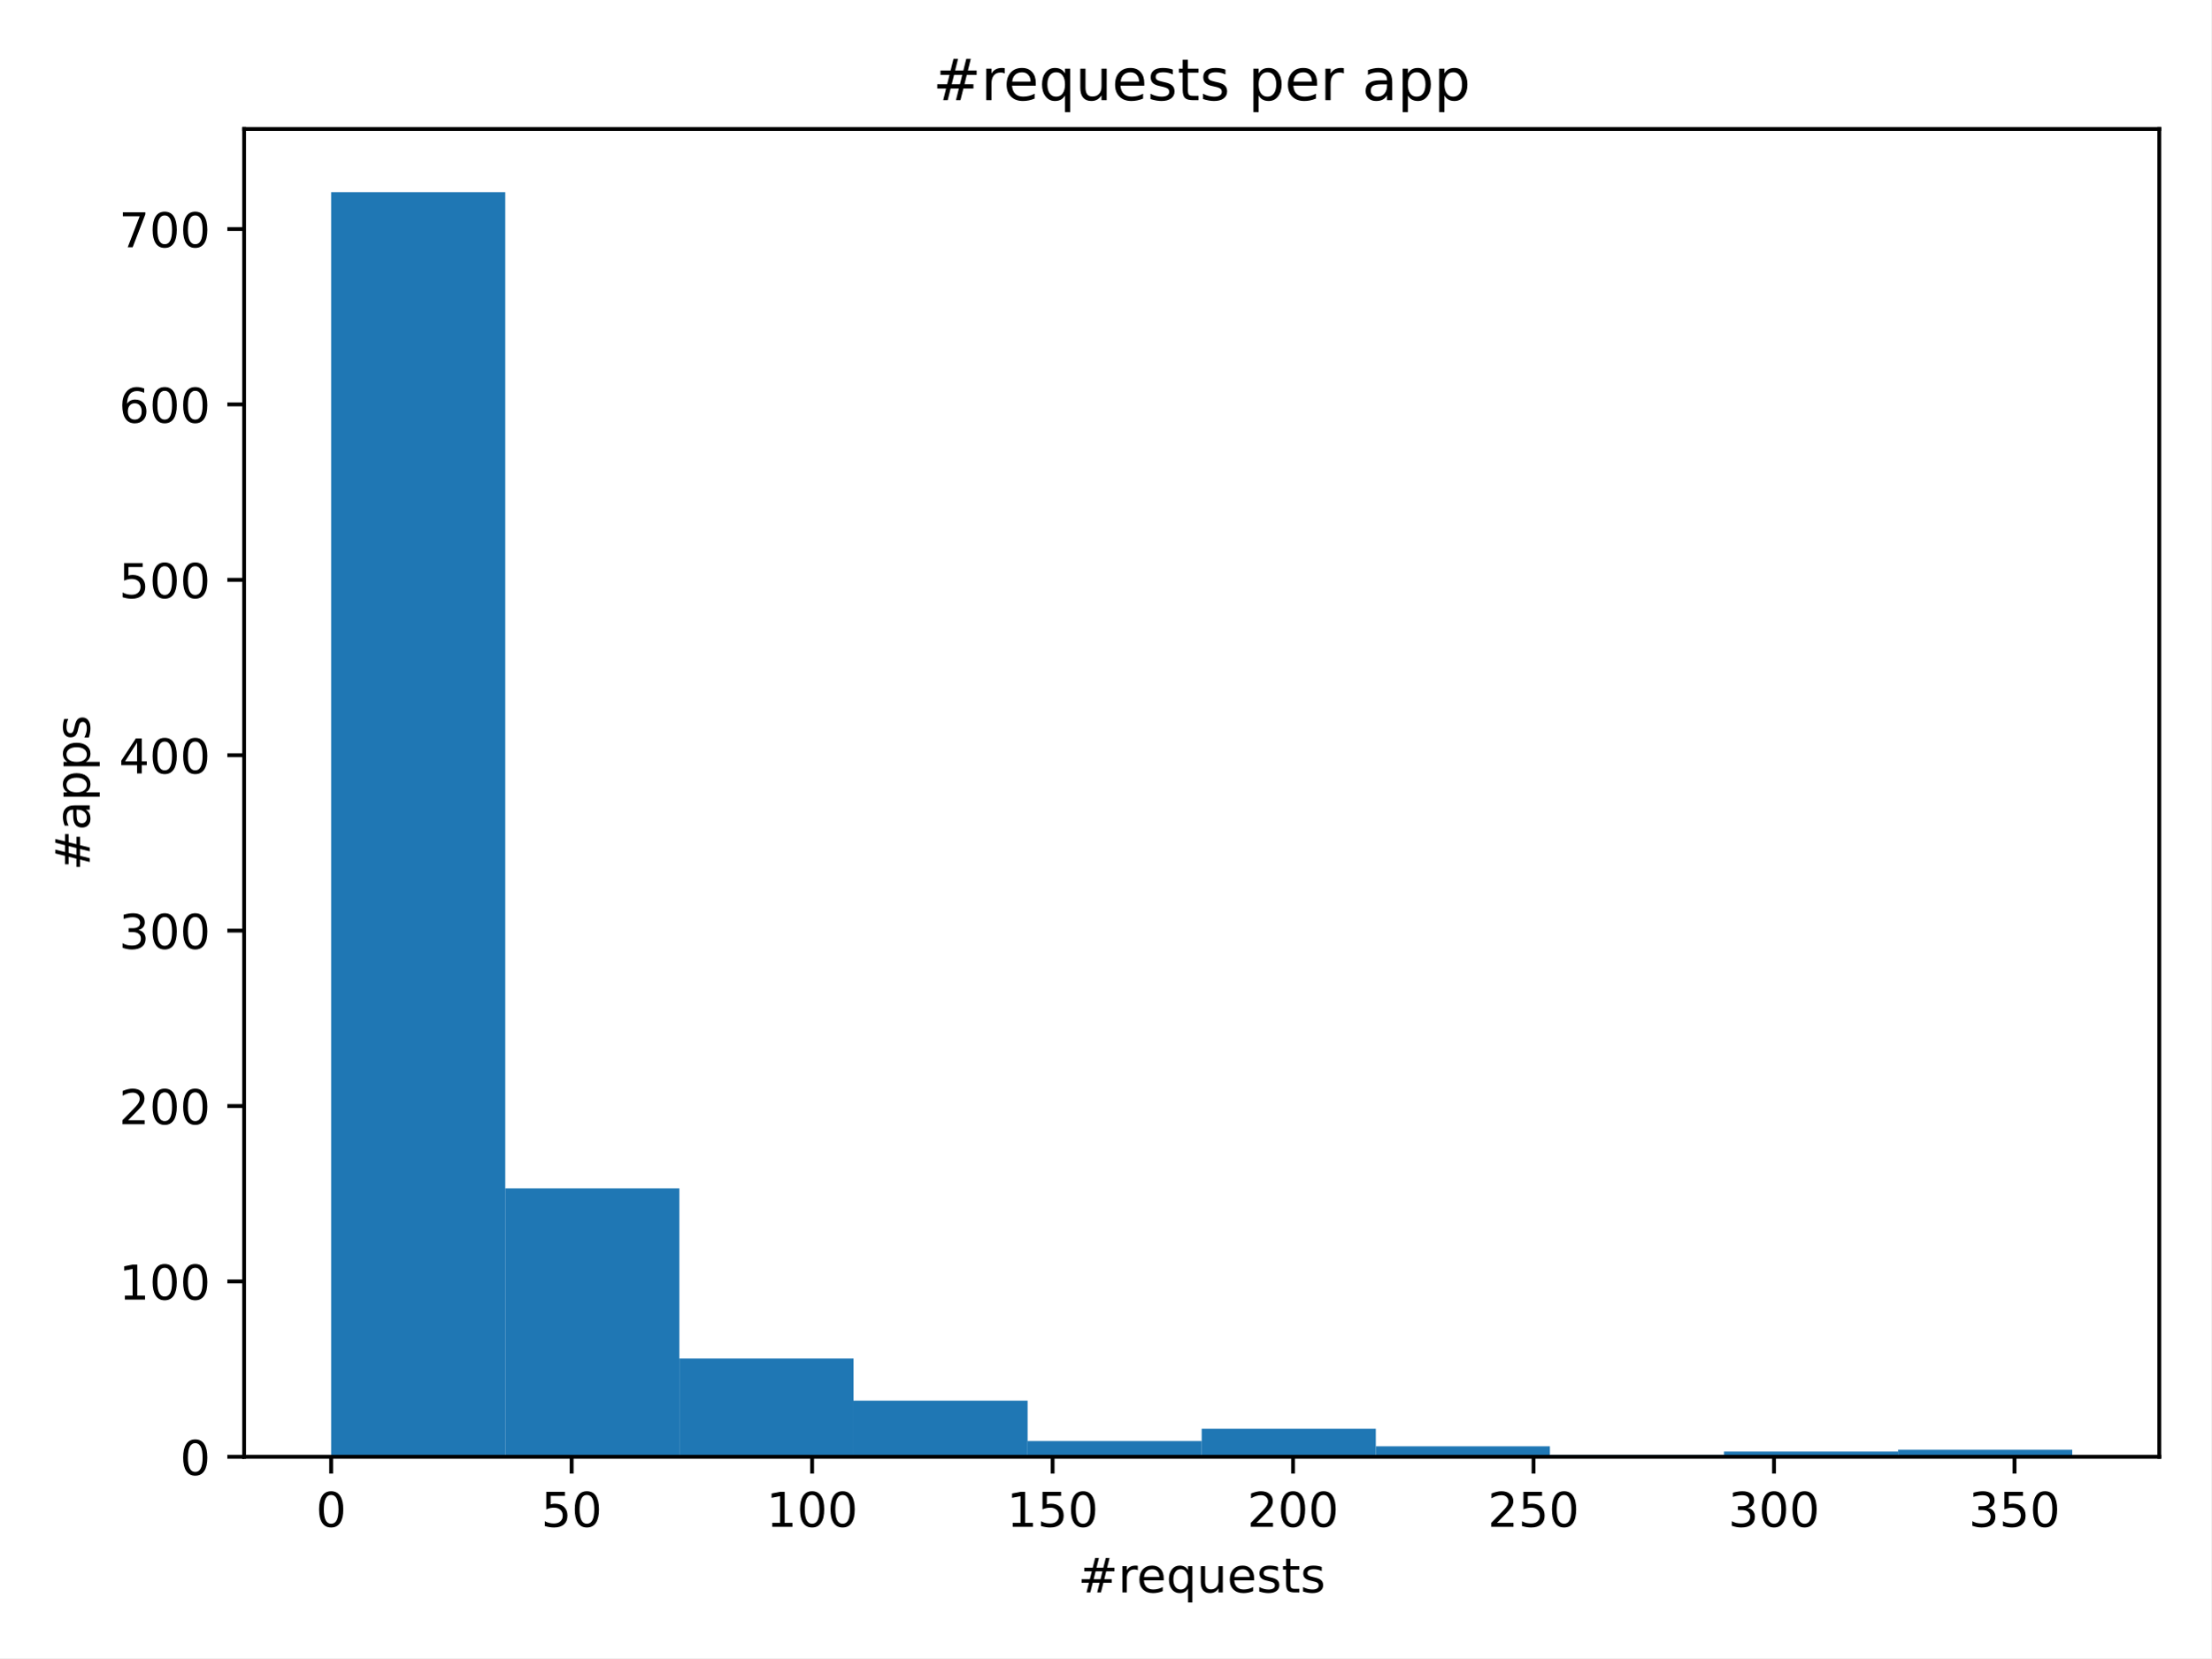
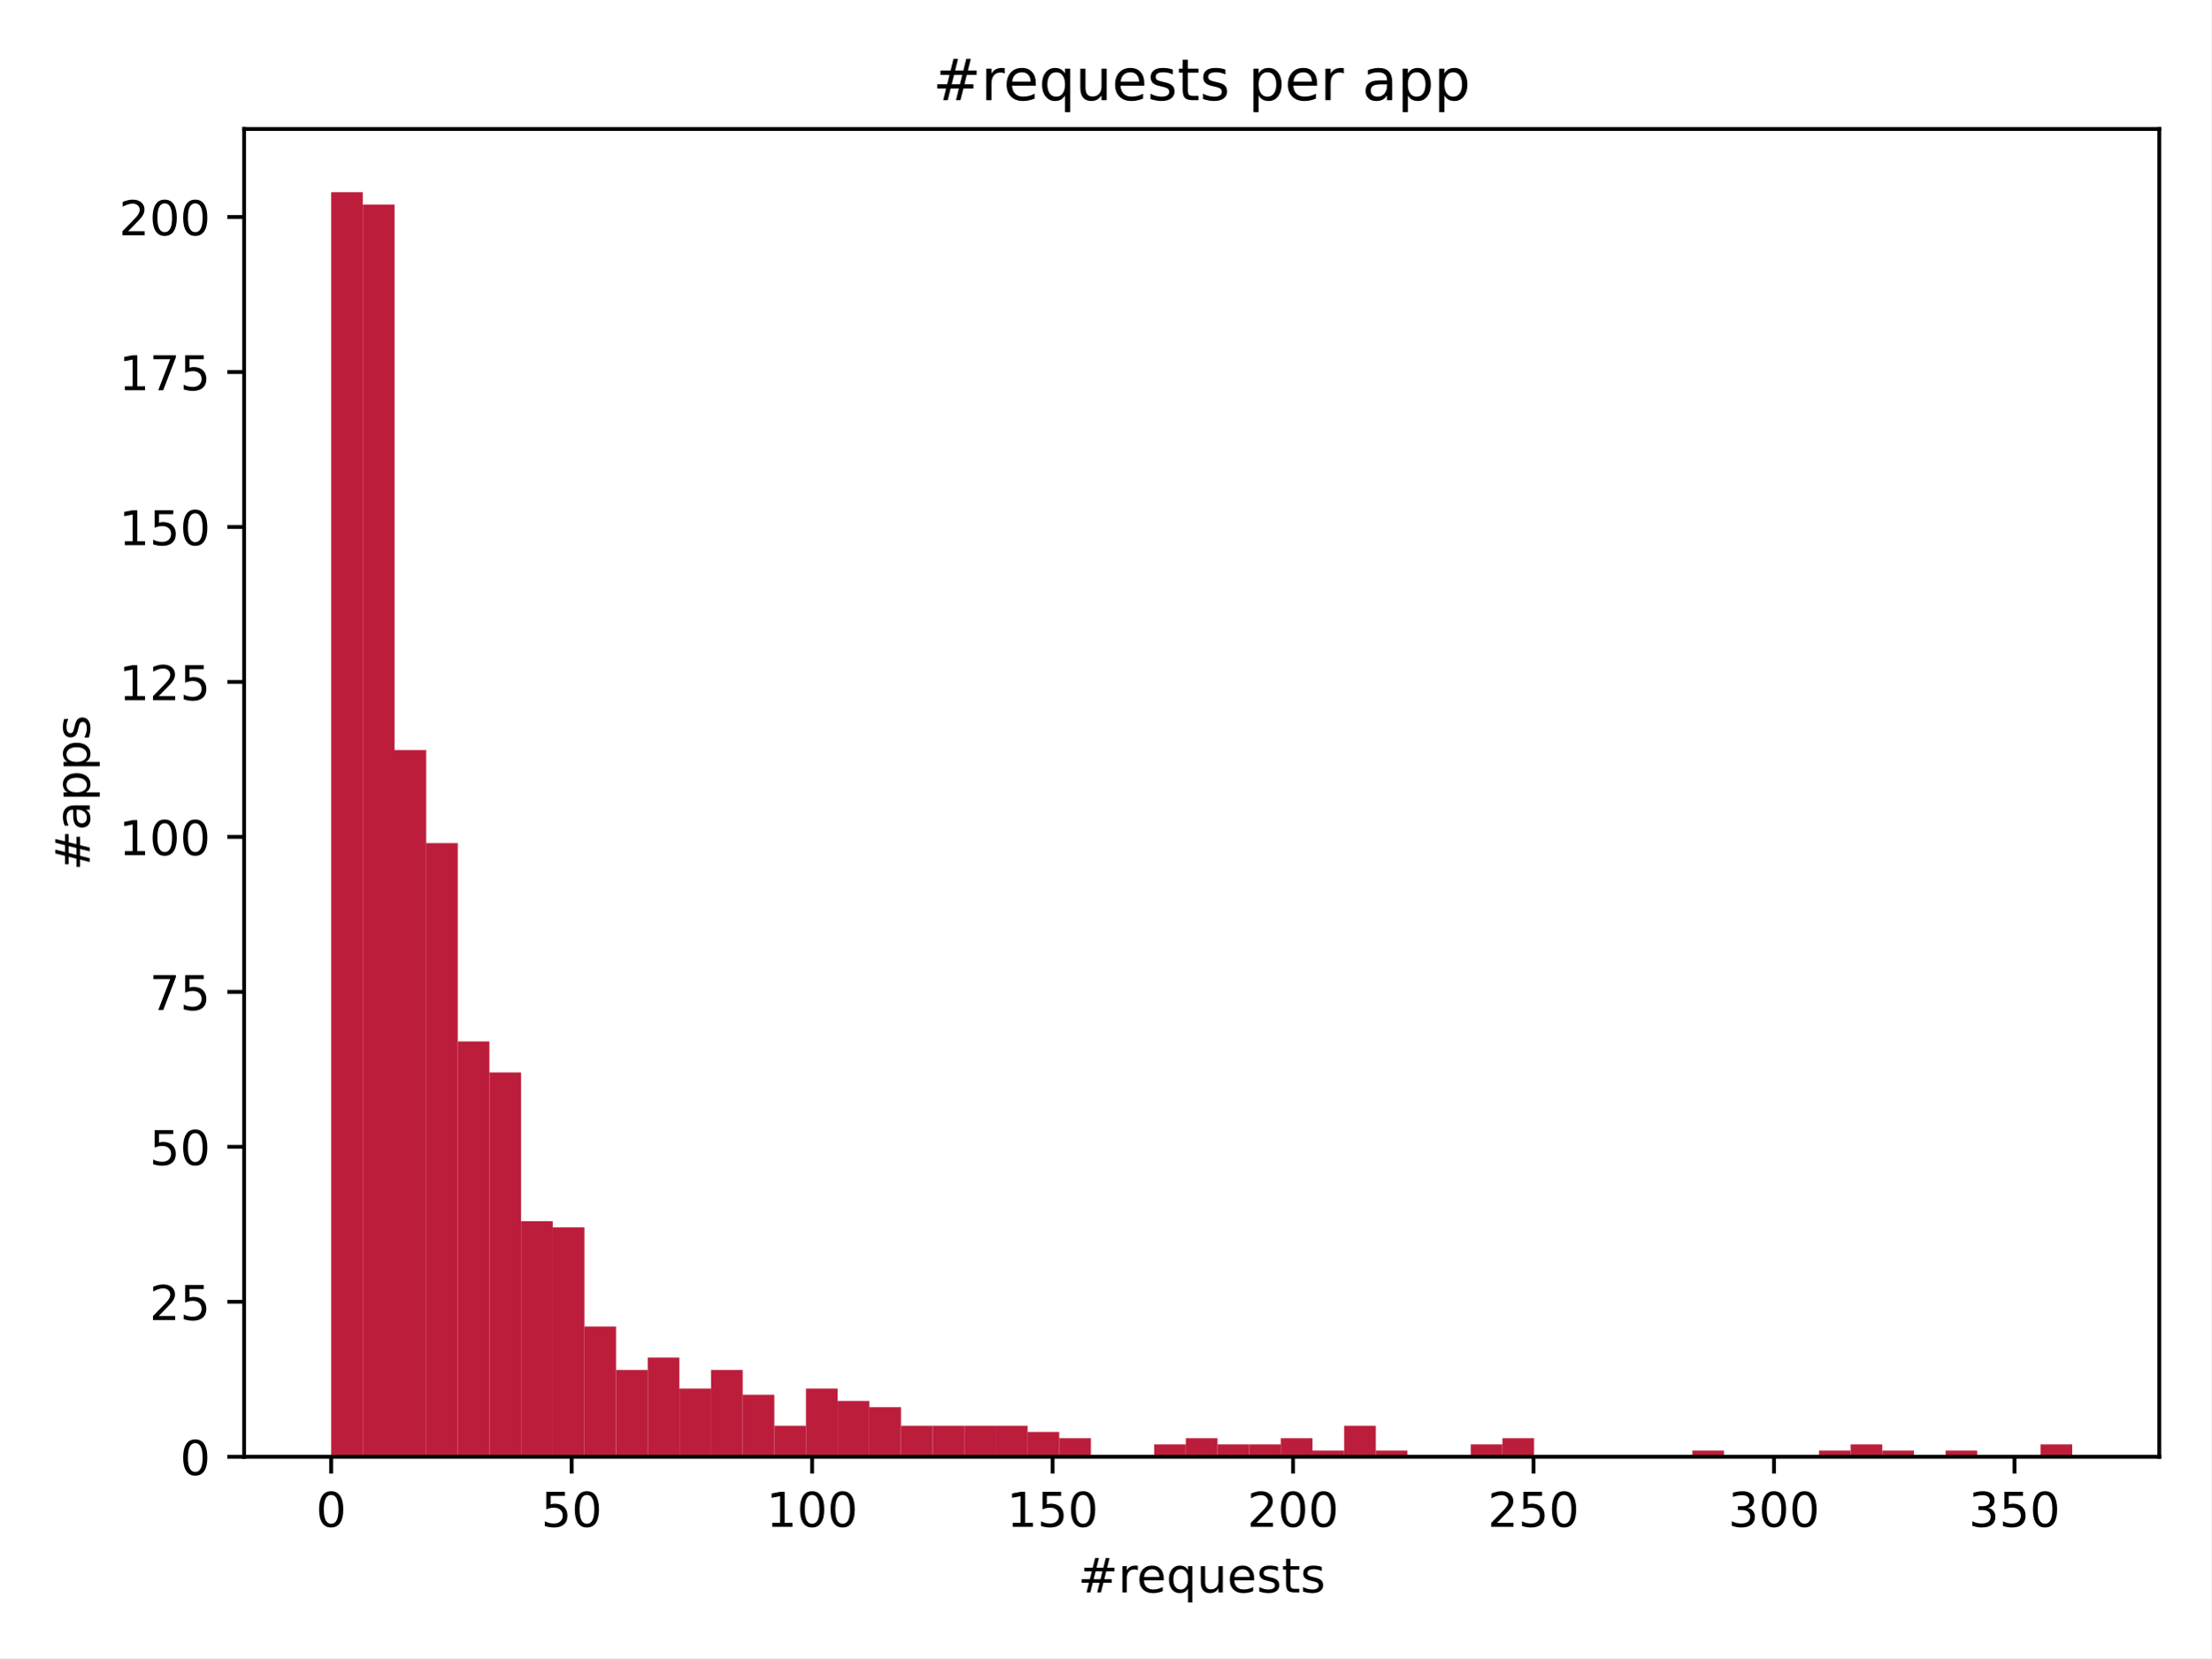
<svg xmlns="http://www.w3.org/2000/svg" xmlns:xlink="http://www.w3.org/1999/xlink" height="345.6pt" version="1.1" viewBox="0 0 460.8 345.6" width="460.8pt">
  <defs>
    <style type="text/css">*{stroke-linecap:butt;stroke-linejoin:round;}</style>
  </defs>
  <g id="figure_1">
    <g id="patch_1">
      <path d="M 0 345.6  L 460.8 345.6  L 460.8 0  L 0 0  z " style="fill:#ffffff;" />
    </g>
    <g id="axes_1">
      <g id="patch_2">
        <path d="M 50.87 303.64  L 450 303.64  L 450 26.88  L 50.87 26.88  z " style="fill:#ffffff;" />
      </g>
      <g id="patch_3">
-         <path clip-path="url(#p615e8cecad)" d="M 69.012 303.64  L 105.297 303.64  L 105.297 40.059  L 69.012 40.059  z " style="fill:#1f77b4;" />
+         <path clip-path="url(#p14a8d7639f)" d="M 69.012 303.64  L 75.609 303.64  L 75.609 40.059  L 69.012 40.059  z " style="fill:#bc1d3b;" />
      </g>
      <g id="patch_4">
-         <path clip-path="url(#p615e8cecad)" d="M 105.297 303.64  L 141.581 303.64  L 141.581 247.707  L 105.297 247.707  z " style="fill:#1f77b4;" />
+         <path clip-path="url(#p14a8d7639f)" d="M 75.609 303.64  L 82.207 303.64  L 82.207 42.643  L 75.609 42.643  z " style="fill:#bc1d3b;" />
      </g>
      <g id="patch_5">
-         <path clip-path="url(#p615e8cecad)" d="M 141.581 303.64  L 177.866 303.64  L 177.866 283.168  L 141.581 283.168  z " style="fill:#1f77b4;" />
+         <path clip-path="url(#p14a8d7639f)" d="M 82.207 303.64  L 88.804 303.64  L 88.804 156.345  L 82.207 156.345  z " style="fill:#bc1d3b;" />
      </g>
      <g id="patch_6">
-         <path clip-path="url(#p615e8cecad)" d="M 177.866 303.64  L 214.15 303.64  L 214.15 291.942  L 177.866 291.942  z " style="fill:#1f77b4;" />
+         <path clip-path="url(#p14a8d7639f)" d="M 88.804 303.64  L 95.401 303.64  L 95.401 175.726  L 88.804 175.726  z " style="fill:#bc1d3b;" />
      </g>
      <g id="patch_7">
-         <path clip-path="url(#p615e8cecad)" d="M 214.15 303.64  L 250.435 303.64  L 250.435 300.35  L 214.15 300.35  z " style="fill:#1f77b4;" />
+         <path clip-path="url(#p14a8d7639f)" d="M 95.401 303.64  L 101.998 303.64  L 101.998 217.072  L 95.401 217.072  z " style="fill:#bc1d3b;" />
      </g>
      <g id="patch_8">
-         <path clip-path="url(#p615e8cecad)" d="M 250.435 303.64  L 286.72 303.64  L 286.72 297.791  L 250.435 297.791  z " style="fill:#1f77b4;" />
+         <path clip-path="url(#p14a8d7639f)" d="M 101.998 303.64  L 108.595 303.64  L 108.595 223.532  L 101.998 223.532  z " style="fill:#bc1d3b;" />
      </g>
      <g id="patch_9">
-         <path clip-path="url(#p615e8cecad)" d="M 286.72 303.64  L 323.004 303.64  L 323.004 301.447  L 286.72 301.447  z " style="fill:#1f77b4;" />
+         <path clip-path="url(#p14a8d7639f)" d="M 108.595 303.64  L 115.193 303.64  L 115.193 254.542  L 108.595 254.542  z " style="fill:#bc1d3b;" />
      </g>
      <g id="patch_10">
-         <path clip-path="url(#p615e8cecad)" d="M 323.004 303.64  L 359.289 303.64  L 359.289 303.274  L 323.004 303.274  z " style="fill:#1f77b4;" />
+         <path clip-path="url(#p14a8d7639f)" d="M 115.193 303.64  L 121.79 303.64  L 121.79 255.834  L 115.193 255.834  z " style="fill:#bc1d3b;" />
      </g>
      <g id="patch_11">
-         <path clip-path="url(#p615e8cecad)" d="M 359.289 303.64  L 395.573 303.64  L 395.573 302.543  L 359.289 302.543  z " style="fill:#1f77b4;" />
+         <path clip-path="url(#p14a8d7639f)" d="M 121.79 303.64  L 128.387 303.64  L 128.387 276.507  L 121.79 276.507  z " style="fill:#bc1d3b;" />
      </g>
      <g id="patch_12">
-         <path clip-path="url(#p615e8cecad)" d="M 395.573 303.64  L 431.858 303.64  L 431.858 302.178  L 395.573 302.178  z " style="fill:#1f77b4;" />
+         <path clip-path="url(#p14a8d7639f)" d="M 128.387 303.64  L 134.984 303.64  L 134.984 285.551  L 128.387 285.551  z " style="fill:#bc1d3b;" />
+       </g>
+       <g id="patch_13">
+         <path clip-path="url(#p14a8d7639f)" d="M 134.984 303.64  L 141.581 303.64  L 141.581 282.967  L 134.984 282.967  z " style="fill:#bc1d3b;" />
+       </g>
+       <g id="patch_14">
+         <path clip-path="url(#p14a8d7639f)" d="M 141.581 303.64  L 148.179 303.64  L 148.179 289.427  L 141.581 289.427  z " style="fill:#bc1d3b;" />
+       </g>
+       <g id="patch_15">
+         <path clip-path="url(#p14a8d7639f)" d="M 148.179 303.64  L 154.776 303.64  L 154.776 285.551  L 148.179 285.551  z " style="fill:#bc1d3b;" />
+       </g>
+       <g id="patch_16">
+         <path clip-path="url(#p14a8d7639f)" d="M 154.776 303.64  L 161.373 303.64  L 161.373 290.719  L 154.776 290.719  z " style="fill:#bc1d3b;" />
+       </g>
+       <g id="patch_17">
+         <path clip-path="url(#p14a8d7639f)" d="M 161.373 303.64  L 167.97 303.64  L 167.97 297.18  L 161.373 297.18  z " style="fill:#bc1d3b;" />
+       </g>
+       <g id="patch_18">
+         <path clip-path="url(#p14a8d7639f)" d="M 167.97 303.64  L 174.567 303.64  L 174.567 289.427  L 167.97 289.427  z " style="fill:#bc1d3b;" />
+       </g>
+       <g id="patch_19">
+         <path clip-path="url(#p14a8d7639f)" d="M 174.567 303.64  L 181.165 303.64  L 181.165 292.011  L 174.567 292.011  z " style="fill:#bc1d3b;" />
+       </g>
+       <g id="patch_20">
+         <path clip-path="url(#p14a8d7639f)" d="M 181.165 303.64  L 187.762 303.64  L 187.762 293.303  L 181.165 293.303  z " style="fill:#bc1d3b;" />
+       </g>
+       <g id="patch_21">
+         <path clip-path="url(#p14a8d7639f)" d="M 187.762 303.64  L 194.359 303.64  L 194.359 297.18  L 187.762 297.18  z " style="fill:#bc1d3b;" />
+       </g>
+       <g id="patch_22">
+         <path clip-path="url(#p14a8d7639f)" d="M 194.359 303.64  L 200.956 303.64  L 200.956 297.18  L 194.359 297.18  z " style="fill:#bc1d3b;" />
+       </g>
+       <g id="patch_23">
+         <path clip-path="url(#p14a8d7639f)" d="M 200.956 303.64  L 207.553 303.64  L 207.553 297.18  L 200.956 297.18  z " style="fill:#bc1d3b;" />
+       </g>
+       <g id="patch_24">
+         <path clip-path="url(#p14a8d7639f)" d="M 207.553 303.64  L 214.15 303.64  L 214.15 297.18  L 207.553 297.18  z " style="fill:#bc1d3b;" />
+       </g>
+       <g id="patch_25">
+         <path clip-path="url(#p14a8d7639f)" d="M 214.15 303.64  L 220.748 303.64  L 220.748 298.472  L 214.15 298.472  z " style="fill:#bc1d3b;" />
+       </g>
+       <g id="patch_26">
+         <path clip-path="url(#p14a8d7639f)" d="M 220.748 303.64  L 227.345 303.64  L 227.345 299.764  L 220.748 299.764  z " style="fill:#bc1d3b;" />
+       </g>
+       <g id="patch_27">
+         <path clip-path="url(#p14a8d7639f)" d="M 227.345 303.64  L 233.942 303.64  L 233.942 303.64  L 227.345 303.64  z " style="fill:#bc1d3b;" />
+       </g>
+       <g id="patch_28">
+         <path clip-path="url(#p14a8d7639f)" d="M 233.942 303.64  L 240.539 303.64  L 240.539 303.64  L 233.942 303.64  z " style="fill:#bc1d3b;" />
+       </g>
+       <g id="patch_29">
+         <path clip-path="url(#p14a8d7639f)" d="M 240.539 303.64  L 247.136 303.64  L 247.136 301.056  L 240.539 301.056  z " style="fill:#bc1d3b;" />
+       </g>
+       <g id="patch_30">
+         <path clip-path="url(#p14a8d7639f)" d="M 247.136 303.64  L 253.734 303.64  L 253.734 299.764  L 247.136 299.764  z " style="fill:#bc1d3b;" />
+       </g>
+       <g id="patch_31">
+         <path clip-path="url(#p14a8d7639f)" d="M 253.734 303.64  L 260.331 303.64  L 260.331 301.056  L 253.734 301.056  z " style="fill:#bc1d3b;" />
+       </g>
+       <g id="patch_32">
+         <path clip-path="url(#p14a8d7639f)" d="M 260.331 303.64  L 266.928 303.64  L 266.928 301.056  L 260.331 301.056  z " style="fill:#bc1d3b;" />
+       </g>
+       <g id="patch_33">
+         <path clip-path="url(#p14a8d7639f)" d="M 266.928 303.64  L 273.525 303.64  L 273.525 299.764  L 266.928 299.764  z " style="fill:#bc1d3b;" />
+       </g>
+       <g id="patch_34">
+         <path clip-path="url(#p14a8d7639f)" d="M 273.525 303.64  L 280.122 303.64  L 280.122 302.348  L 273.525 302.348  z " style="fill:#bc1d3b;" />
+       </g>
+       <g id="patch_35">
+         <path clip-path="url(#p14a8d7639f)" d="M 280.122 303.64  L 286.72 303.64  L 286.72 297.18  L 280.122 297.18  z " style="fill:#bc1d3b;" />
+       </g>
+       <g id="patch_36">
+         <path clip-path="url(#p14a8d7639f)" d="M 286.72 303.64  L 293.317 303.64  L 293.317 302.348  L 286.72 302.348  z " style="fill:#bc1d3b;" />
+       </g>
+       <g id="patch_37">
+         <path clip-path="url(#p14a8d7639f)" d="M 293.317 303.64  L 299.914 303.64  L 299.914 303.64  L 293.317 303.64  z " style="fill:#bc1d3b;" />
+       </g>
+       <g id="patch_38">
+         <path clip-path="url(#p14a8d7639f)" d="M 299.914 303.64  L 306.511 303.64  L 306.511 303.64  L 299.914 303.64  z " style="fill:#bc1d3b;" />
+       </g>
+       <g id="patch_39">
+         <path clip-path="url(#p14a8d7639f)" d="M 306.511 303.64  L 313.108 303.64  L 313.108 301.056  L 306.511 301.056  z " style="fill:#bc1d3b;" />
+       </g>
+       <g id="patch_40">
+         <path clip-path="url(#p14a8d7639f)" d="M 313.108 303.64  L 319.705 303.64  L 319.705 299.764  L 313.108 299.764  z " style="fill:#bc1d3b;" />
+       </g>
+       <g id="patch_41">
+         <path clip-path="url(#p14a8d7639f)" d="M 319.705 303.64  L 326.303 303.64  L 326.303 303.64  L 319.705 303.64  z " style="fill:#bc1d3b;" />
+       </g>
+       <g id="patch_42">
+         <path clip-path="url(#p14a8d7639f)" d="M 326.303 303.64  L 332.9 303.64  L 332.9 303.64  L 326.303 303.64  z " style="fill:#bc1d3b;" />
+       </g>
+       <g id="patch_43">
+         <path clip-path="url(#p14a8d7639f)" d="M 332.9 303.64  L 339.497 303.64  L 339.497 303.64  L 332.9 303.64  z " style="fill:#bc1d3b;" />
+       </g>
+       <g id="patch_44">
+         <path clip-path="url(#p14a8d7639f)" d="M 339.497 303.64  L 346.094 303.64  L 346.094 303.64  L 339.497 303.64  z " style="fill:#bc1d3b;" />
+       </g>
+       <g id="patch_45">
+         <path clip-path="url(#p14a8d7639f)" d="M 346.094 303.64  L 352.691 303.64  L 352.691 303.64  L 346.094 303.64  z " style="fill:#bc1d3b;" />
+       </g>
+       <g id="patch_46">
+         <path clip-path="url(#p14a8d7639f)" d="M 352.691 303.64  L 359.289 303.64  L 359.289 302.348  L 352.691 302.348  z " style="fill:#bc1d3b;" />
+       </g>
+       <g id="patch_47">
+         <path clip-path="url(#p14a8d7639f)" d="M 359.289 303.64  L 365.886 303.64  L 365.886 303.64  L 359.289 303.64  z " style="fill:#bc1d3b;" />
+       </g>
+       <g id="patch_48">
+         <path clip-path="url(#p14a8d7639f)" d="M 365.886 303.64  L 372.483 303.64  L 372.483 303.64  L 365.886 303.64  z " style="fill:#bc1d3b;" />
+       </g>
+       <g id="patch_49">
+         <path clip-path="url(#p14a8d7639f)" d="M 372.483 303.64  L 379.08 303.64  L 379.08 303.64  L 372.483 303.64  z " style="fill:#bc1d3b;" />
+       </g>
+       <g id="patch_50">
+         <path clip-path="url(#p14a8d7639f)" d="M 379.08 303.64  L 385.677 303.64  L 385.677 302.348  L 379.08 302.348  z " style="fill:#bc1d3b;" />
+       </g>
+       <g id="patch_51">
+         <path clip-path="url(#p14a8d7639f)" d="M 385.677 303.64  L 392.275 303.64  L 392.275 301.056  L 385.677 301.056  z " style="fill:#bc1d3b;" />
+       </g>
+       <g id="patch_52">
+         <path clip-path="url(#p14a8d7639f)" d="M 392.275 303.64  L 398.872 303.64  L 398.872 302.348  L 392.275 302.348  z " style="fill:#bc1d3b;" />
+       </g>
+       <g id="patch_53">
+         <path clip-path="url(#p14a8d7639f)" d="M 398.872 303.64  L 405.469 303.64  L 405.469 303.64  L 398.872 303.64  z " style="fill:#bc1d3b;" />
+       </g>
+       <g id="patch_54">
+         <path clip-path="url(#p14a8d7639f)" d="M 405.469 303.64  L 412.066 303.64  L 412.066 302.348  L 405.469 302.348  z " style="fill:#bc1d3b;" />
+       </g>
+       <g id="patch_55">
+         <path clip-path="url(#p14a8d7639f)" d="M 412.066 303.64  L 418.663 303.64  L 418.663 303.64  L 412.066 303.64  z " style="fill:#bc1d3b;" />
+       </g>
+       <g id="patch_56">
+         <path clip-path="url(#p14a8d7639f)" d="M 418.663 303.64  L 425.261 303.64  L 425.261 303.64  L 418.663 303.64  z " style="fill:#bc1d3b;" />
+       </g>
+       <g id="patch_57">
+         <path clip-path="url(#p14a8d7639f)" d="M 425.261 303.64  L 431.858 303.64  L 431.858 301.056  L 425.261 301.056  z " style="fill:#bc1d3b;" />
      </g>
      <g id="matplotlib.axis_1">
        <g id="xtick_1">
          <g id="line2d_1">
            <defs>
-               <path d="M 0 0  L 0 3.5  " id="mab01a441d5" style="stroke:#000000;stroke-width:0.8;" />
+               <path d="M 0 0  L 0 3.5  " id="m32a3b0b7a1" style="stroke:#000000;stroke-width:0.8;" />
            </defs>
            <g>
-               <use style="stroke:#000000;stroke-width:0.8;" x="69.012" xlink:href="#mab01a441d5" y="303.64" />
+               <use style="stroke:#000000;stroke-width:0.8;" x="69.012" xlink:href="#m32a3b0b7a1" y="303.64" />
            </g>
          </g>
          <g id="text_1">
            <g transform="translate(65.83102 318.2384)scale(0.1 -0.1)">
              <defs>
                <path d="M 2034 4250  Q 1547 4250 1301 3770  Q 1056 3291 1056 2328  Q 1056 1369 1301 889  Q 1547 409 2034 409  Q 2525 409 2770 889  Q 3016 1369 3016 2328  Q 3016 3291 2770 3770  Q 2525 4250 2034 4250  z M 2034 4750  Q 2819 4750 3233 4129  Q 3647 3509 3647 2328  Q 3647 1150 3233 529  Q 2819 -91 2034 -91  Q 1250 -91 836 529  Q 422 1150 422 2328  Q 422 3509 836 4129  Q 1250 4750 2034 4750  z " id="DejaVuSans-30" transform="scale(0.015625)" />
              </defs>
              <use xlink:href="#DejaVuSans-30" />
            </g>
          </g>
        </g>
        <g id="xtick_2">
          <g id="line2d_2">
            <g>
-               <use style="stroke:#000000;stroke-width:0.8;" x="119.129" xlink:href="#mab01a441d5" y="303.64" />
+               <use style="stroke:#000000;stroke-width:0.8;" x="119.129" xlink:href="#m32a3b0b7a1" y="303.64" />
            </g>
          </g>
          <g id="text_2">
            <g transform="translate(112.7665 318.2384)scale(0.1 -0.1)">
              <defs>
                <path d="M 691 4666  L 3169 4666  L 3169 4134  L 1269 4134  L 1269 2991  Q 1406 3038 1543 3061  Q 1681 3084 1819 3084  Q 2600 3084 3056 2656  Q 3513 2228 3513 1497  Q 3513 744 3044 326  Q 2575 -91 1722 -91  Q 1428 -91 1123 -41  Q 819 9 494 109  L 494 744  Q 775 591 1075 516  Q 1375 441 1709 441  Q 2250 441 2565 725  Q 2881 1009 2881 1497  Q 2881 1984 2565 2268  Q 2250 2553 1709 2553  Q 1456 2553 1204 2497  Q 953 2441 691 2322  L 691 4666  z " id="DejaVuSans-35" transform="scale(0.015625)" />
              </defs>
              <use xlink:href="#DejaVuSans-35" />
              <use x="63.623" xlink:href="#DejaVuSans-30" />
            </g>
          </g>
        </g>
        <g id="xtick_3">
          <g id="line2d_3">
            <g>
-               <use style="stroke:#000000;stroke-width:0.8;" x="169.246" xlink:href="#mab01a441d5" y="303.64" />
+               <use style="stroke:#000000;stroke-width:0.8;" x="169.246" xlink:href="#m32a3b0b7a1" y="303.64" />
            </g>
          </g>
          <g id="text_3">
            <g transform="translate(159.7021 318.2384)scale(0.1 -0.1)">
              <defs>
                <path d="M 794 531  L 1825 531  L 1825 4091  L 703 3866  L 703 4441  L 1819 4666  L 2450 4666  L 2450 531  L 3481 531  L 3481 0  L 794 0  L 794 531  z " id="DejaVuSans-31" transform="scale(0.015625)" />
              </defs>
              <use xlink:href="#DejaVuSans-31" />
              <use x="63.623" xlink:href="#DejaVuSans-30" />
              <use x="127.246" xlink:href="#DejaVuSans-30" />
            </g>
          </g>
        </g>
        <g id="xtick_4">
          <g id="line2d_4">
            <g>
-               <use style="stroke:#000000;stroke-width:0.8;" x="219.363" xlink:href="#mab01a441d5" y="303.64" />
+               <use style="stroke:#000000;stroke-width:0.8;" x="219.363" xlink:href="#m32a3b0b7a1" y="303.64" />
            </g>
          </g>
          <g id="text_4">
            <g transform="translate(209.8188 318.2384)scale(0.1 -0.1)">
              <use xlink:href="#DejaVuSans-31" />
              <use x="63.623" xlink:href="#DejaVuSans-35" />
              <use x="127.246" xlink:href="#DejaVuSans-30" />
            </g>
          </g>
        </g>
        <g id="xtick_5">
          <g id="line2d_5">
            <g>
-               <use style="stroke:#000000;stroke-width:0.8;" x="269.479" xlink:href="#mab01a441d5" y="303.64" />
+               <use style="stroke:#000000;stroke-width:0.8;" x="269.479" xlink:href="#m32a3b0b7a1" y="303.64" />
            </g>
          </g>
          <g id="text_5">
            <g transform="translate(259.9356 318.2384)scale(0.1 -0.1)">
              <defs>
                <path d="M 1228 531  L 3431 531  L 3431 0  L 469 0  L 469 531  Q 828 903 1448 1529  Q 2069 2156 2228 2338  Q 2531 2678 2651 2914  Q 2772 3150 2772 3378  Q 2772 3750 2511 3984  Q 2250 4219 1831 4219  Q 1534 4219 1204 4116  Q 875 4013 500 3803  L 500 4441  Q 881 4594 1212 4672  Q 1544 4750 1819 4750  Q 2544 4750 2975 4387  Q 3406 4025 3406 3419  Q 3406 3131 3298 2873  Q 3191 2616 2906 2266  Q 2828 2175 2409 1742  Q 1991 1309 1228 531  z " id="DejaVuSans-32" transform="scale(0.015625)" />
              </defs>
              <use xlink:href="#DejaVuSans-32" />
              <use x="63.623" xlink:href="#DejaVuSans-30" />
              <use x="127.246" xlink:href="#DejaVuSans-30" />
            </g>
          </g>
        </g>
        <g id="xtick_6">
          <g id="line2d_6">
            <g>
-               <use style="stroke:#000000;stroke-width:0.8;" x="319.596" xlink:href="#mab01a441d5" y="303.64" />
+               <use style="stroke:#000000;stroke-width:0.8;" x="319.596" xlink:href="#m32a3b0b7a1" y="303.64" />
            </g>
          </g>
          <g id="text_6">
            <g transform="translate(310.0524 318.2384)scale(0.1 -0.1)">
              <use xlink:href="#DejaVuSans-32" />
              <use x="63.623" xlink:href="#DejaVuSans-35" />
              <use x="127.246" xlink:href="#DejaVuSans-30" />
            </g>
          </g>
        </g>
        <g id="xtick_7">
          <g id="line2d_7">
            <g>
-               <use style="stroke:#000000;stroke-width:0.8;" x="369.713" xlink:href="#mab01a441d5" y="303.64" />
+               <use style="stroke:#000000;stroke-width:0.8;" x="369.713" xlink:href="#m32a3b0b7a1" y="303.64" />
            </g>
          </g>
          <g id="text_7">
            <g transform="translate(360.1692 318.2384)scale(0.1 -0.1)">
              <defs>
                <path d="M 2597 2516  Q 3050 2419 3304 2112  Q 3559 1806 3559 1356  Q 3559 666 3084 287  Q 2609 -91 1734 -91  Q 1441 -91 1130 -33  Q 819 25 488 141  L 488 750  Q 750 597 1062 519  Q 1375 441 1716 441  Q 2309 441 2620 675  Q 2931 909 2931 1356  Q 2931 1769 2642 2001  Q 2353 2234 1838 2234  L 1294 2234  L 1294 2753  L 1863 2753  Q 2328 2753 2575 2939  Q 2822 3125 2822 3475  Q 2822 3834 2567 4026  Q 2313 4219 1838 4219  Q 1578 4219 1281 4162  Q 984 4106 628 3988  L 628 4550  Q 988 4650 1302 4700  Q 1616 4750 1894 4750  Q 2613 4750 3031 4423  Q 3450 4097 3450 3541  Q 3450 3153 3228 2886  Q 3006 2619 2597 2516  z " id="DejaVuSans-33" transform="scale(0.015625)" />
              </defs>
              <use xlink:href="#DejaVuSans-33" />
              <use x="63.623" xlink:href="#DejaVuSans-30" />
              <use x="127.246" xlink:href="#DejaVuSans-30" />
            </g>
          </g>
        </g>
        <g id="xtick_8">
          <g id="line2d_8">
            <g>
-               <use style="stroke:#000000;stroke-width:0.8;" x="419.83" xlink:href="#mab01a441d5" y="303.64" />
+               <use style="stroke:#000000;stroke-width:0.8;" x="419.83" xlink:href="#m32a3b0b7a1" y="303.64" />
            </g>
          </g>
          <g id="text_8">
            <g transform="translate(410.286 318.2384)scale(0.1 -0.1)">
              <use xlink:href="#DejaVuSans-33" />
              <use x="63.623" xlink:href="#DejaVuSans-35" />
              <use x="127.246" xlink:href="#DejaVuSans-30" />
            </g>
          </g>
        </g>
        <g id="text_9">
          <g transform="translate(224.6366 331.9166)scale(0.1 -0.1)">
            <defs>
              <path d="M 3272 2816  L 2363 2816  L 2100 1772  L 3016 1772  L 3272 2816  z M 2803 4594  L 2478 3297  L 3391 3297  L 3719 4594  L 4219 4594  L 3897 3297  L 4872 3297  L 4872 2816  L 3775 2816  L 3519 1772  L 4513 1772  L 4513 1294  L 3397 1294  L 3072 0  L 2572 0  L 2894 1294  L 1978 1294  L 1656 0  L 1153 0  L 1478 1294  L 494 1294  L 494 1772  L 1594 1772  L 1856 2816  L 850 2816  L 850 3297  L 1978 3297  L 2297 4594  L 2803 4594  z " id="DejaVuSans-23" transform="scale(0.015625)" />
              <path d="M 2631 2963  Q 2534 3019 2420 3045  Q 2306 3072 2169 3072  Q 1681 3072 1420 2755  Q 1159 2438 1159 1844  L 1159 0  L 581 0  L 581 3500  L 1159 3500  L 1159 2956  Q 1341 3275 1631 3429  Q 1922 3584 2338 3584  Q 2397 3584 2469 3576  Q 2541 3569 2628 3553  L 2631 2963  z " id="DejaVuSans-72" transform="scale(0.015625)" />
              <path d="M 3597 1894  L 3597 1613  L 953 1613  Q 991 1019 1311 708  Q 1631 397 2203 397  Q 2534 397 2845 478  Q 3156 559 3463 722  L 3463 178  Q 3153 47 2828 -22  Q 2503 -91 2169 -91  Q 1331 -91 842 396  Q 353 884 353 1716  Q 353 2575 817 3079  Q 1281 3584 2069 3584  Q 2775 3584 3186 3129  Q 3597 2675 3597 1894  z M 3022 2063  Q 3016 2534 2758 2815  Q 2500 3097 2075 3097  Q 1594 3097 1305 2825  Q 1016 2553 972 2059  L 3022 2063  z " id="DejaVuSans-65" transform="scale(0.015625)" />
              <path d="M 947 1747  Q 947 1113 1208 752  Q 1469 391 1925 391  Q 2381 391 2643 752  Q 2906 1113 2906 1747  Q 2906 2381 2643 2742  Q 2381 3103 1925 3103  Q 1469 3103 1208 2742  Q 947 2381 947 1747  z M 2906 525  Q 2725 213 2448 61  Q 2172 -91 1784 -91  Q 1150 -91 751 415  Q 353 922 353 1747  Q 353 2572 751 3078  Q 1150 3584 1784 3584  Q 2172 3584 2448 3432  Q 2725 3281 2906 2969  L 2906 3500  L 3481 3500  L 3481 -1331  L 2906 -1331  L 2906 525  z " id="DejaVuSans-71" transform="scale(0.015625)" />
              <path d="M 544 1381  L 544 3500  L 1119 3500  L 1119 1403  Q 1119 906 1312 657  Q 1506 409 1894 409  Q 2359 409 2629 706  Q 2900 1003 2900 1516  L 2900 3500  L 3475 3500  L 3475 0  L 2900 0  L 2900 538  Q 2691 219 2414 64  Q 2138 -91 1772 -91  Q 1169 -91 856 284  Q 544 659 544 1381  z M 1991 3584  L 1991 3584  z " id="DejaVuSans-75" transform="scale(0.015625)" />
              <path d="M 2834 3397  L 2834 2853  Q 2591 2978 2328 3040  Q 2066 3103 1784 3103  Q 1356 3103 1142 2972  Q 928 2841 928 2578  Q 928 2378 1081 2264  Q 1234 2150 1697 2047  L 1894 2003  Q 2506 1872 2764 1633  Q 3022 1394 3022 966  Q 3022 478 2636 193  Q 2250 -91 1575 -91  Q 1294 -91 989 -36  Q 684 19 347 128  L 347 722  Q 666 556 975 473  Q 1284 391 1588 391  Q 1994 391 2212 530  Q 2431 669 2431 922  Q 2431 1156 2273 1281  Q 2116 1406 1581 1522  L 1381 1569  Q 847 1681 609 1914  Q 372 2147 372 2553  Q 372 3047 722 3315  Q 1072 3584 1716 3584  Q 2034 3584 2315 3537  Q 2597 3491 2834 3397  z " id="DejaVuSans-73" transform="scale(0.015625)" />
              <path d="M 1172 4494  L 1172 3500  L 2356 3500  L 2356 3053  L 1172 3053  L 1172 1153  Q 1172 725 1289 603  Q 1406 481 1766 481  L 2356 481  L 2356 0  L 1766 0  Q 1100 0 847 248  Q 594 497 594 1153  L 594 3053  L 172 3053  L 172 3500  L 594 3500  L 594 4494  L 1172 4494  z " id="DejaVuSans-74" transform="scale(0.015625)" />
            </defs>
            <use xlink:href="#DejaVuSans-23" />
            <use x="83.789" xlink:href="#DejaVuSans-72" />
            <use x="122.652" xlink:href="#DejaVuSans-65" />
            <use x="184.176" xlink:href="#DejaVuSans-71" />
            <use x="247.652" xlink:href="#DejaVuSans-75" />
            <use x="311.031" xlink:href="#DejaVuSans-65" />
            <use x="372.555" xlink:href="#DejaVuSans-73" />
            <use x="424.654" xlink:href="#DejaVuSans-74" />
            <use x="463.863" xlink:href="#DejaVuSans-73" />
          </g>
        </g>
      </g>
      <g id="matplotlib.axis_2">
        <g id="ytick_1">
          <g id="line2d_9">
            <defs>
-               <path d="M 0 0  L -3.5 0  " id="m1cb2499f8e" style="stroke:#000000;stroke-width:0.8;" />
+               <path d="M 0 0  L -3.5 0  " id="m31c9d9dae5" style="stroke:#000000;stroke-width:0.8;" />
            </defs>
            <g>
-               <use style="stroke:#000000;stroke-width:0.8;" x="50.87" xlink:href="#m1cb2499f8e" y="303.64" />
+               <use style="stroke:#000000;stroke-width:0.8;" x="50.87" xlink:href="#m31c9d9dae5" y="303.64" />
            </g>
          </g>
          <g id="text_10">
            <g transform="translate(37.5075 307.4392)scale(0.1 -0.1)">
              <use xlink:href="#DejaVuSans-30" />
            </g>
          </g>
        </g>
        <g id="ytick_2">
          <g id="line2d_10">
            <g>
-               <use style="stroke:#000000;stroke-width:0.8;" x="50.87" xlink:href="#m1cb2499f8e" y="267.082" />
+               <use style="stroke:#000000;stroke-width:0.8;" x="50.87" xlink:href="#m31c9d9dae5" y="271.338" />
            </g>
          </g>
          <g id="text_11">
-             <g transform="translate(24.7825 270.8815)scale(0.1 -0.1)">
-               <use xlink:href="#DejaVuSans-31" />
-               <use x="63.623" xlink:href="#DejaVuSans-30" />
-               <use x="127.246" xlink:href="#DejaVuSans-30" />
+             <g transform="translate(31.145 275.1376)scale(0.1 -0.1)">
+               <use xlink:href="#DejaVuSans-32" />
+               <use x="63.623" xlink:href="#DejaVuSans-35" />
            </g>
          </g>
        </g>
        <g id="ytick_3">
          <g id="line2d_11">
            <g>
-               <use style="stroke:#000000;stroke-width:0.8;" x="50.87" xlink:href="#m1cb2499f8e" y="230.525" />
+               <use style="stroke:#000000;stroke-width:0.8;" x="50.87" xlink:href="#m31c9d9dae5" y="239.037" />
            </g>
          </g>
          <g id="text_12">
-             <g transform="translate(24.7825 234.3238)scale(0.1 -0.1)">
-               <use xlink:href="#DejaVuSans-32" />
-               <use x="63.623" xlink:href="#DejaVuSans-30" />
-               <use x="127.246" xlink:href="#DejaVuSans-30" />
+             <g transform="translate(31.145 242.836)scale(0.1 -0.1)">
+               <use xlink:href="#DejaVuSans-35" />
+               <use x="63.623" xlink:href="#DejaVuSans-30" />
            </g>
          </g>
        </g>
        <g id="ytick_4">
          <g id="line2d_12">
            <g>
-               <use style="stroke:#000000;stroke-width:0.8;" x="50.87" xlink:href="#m1cb2499f8e" y="193.967" />
+               <use style="stroke:#000000;stroke-width:0.8;" x="50.87" xlink:href="#m31c9d9dae5" y="206.735" />
            </g>
          </g>
          <g id="text_13">
-             <g transform="translate(24.7825 197.7661)scale(0.1 -0.1)">
-               <use xlink:href="#DejaVuSans-33" />
-               <use x="63.623" xlink:href="#DejaVuSans-30" />
-               <use x="127.246" xlink:href="#DejaVuSans-30" />
-             </g>
-           </g>
-         </g>
-         <g id="ytick_5">
-           <g id="line2d_13">
-             <g>
-               <use style="stroke:#000000;stroke-width:0.8;" x="50.87" xlink:href="#m1cb2499f8e" y="157.409" />
-             </g>
-           </g>
-           <g id="text_14">
-             <g transform="translate(24.7825 161.2085)scale(0.1 -0.1)">
-               <defs>
-                 <path d="M 2419 4116  L 825 1625  L 2419 1625  L 2419 4116  z M 2253 4666  L 3047 4666  L 3047 1625  L 3713 1625  L 3713 1100  L 3047 1100  L 3047 0  L 2419 0  L 2419 1100  L 313 1100  L 313 1709  L 2253 4666  z " id="DejaVuSans-34" transform="scale(0.015625)" />
-               </defs>
-               <use xlink:href="#DejaVuSans-34" />
-               <use x="63.623" xlink:href="#DejaVuSans-30" />
-               <use x="127.246" xlink:href="#DejaVuSans-30" />
-             </g>
-           </g>
-         </g>
-         <g id="ytick_6">
-           <g id="line2d_14">
-             <g>
-               <use style="stroke:#000000;stroke-width:0.8;" x="50.87" xlink:href="#m1cb2499f8e" y="120.852" />
-             </g>
-           </g>
-           <g id="text_15">
-             <g transform="translate(24.7825 124.6508)scale(0.1 -0.1)">
-               <use xlink:href="#DejaVuSans-35" />
-               <use x="63.623" xlink:href="#DejaVuSans-30" />
-               <use x="127.246" xlink:href="#DejaVuSans-30" />
-             </g>
-           </g>
-         </g>
-         <g id="ytick_7">
-           <g id="line2d_15">
-             <g>
-               <use style="stroke:#000000;stroke-width:0.8;" x="50.87" xlink:href="#m1cb2499f8e" y="84.294" />
-             </g>
-           </g>
-           <g id="text_16">
-             <g transform="translate(24.7825 88.09307)scale(0.1 -0.1)">
-               <defs>
-                 <path d="M 2113 2584  Q 1688 2584 1439 2293  Q 1191 2003 1191 1497  Q 1191 994 1439 701  Q 1688 409 2113 409  Q 2538 409 2786 701  Q 3034 994 3034 1497  Q 3034 2003 2786 2293  Q 2538 2584 2113 2584  z M 3366 4563  L 3366 3988  Q 3128 4100 2886 4159  Q 2644 4219 2406 4219  Q 1781 4219 1451 3797  Q 1122 3375 1075 2522  Q 1259 2794 1537 2939  Q 1816 3084 2150 3084  Q 2853 3084 3261 2657  Q 3669 2231 3669 1497  Q 3669 778 3244 343  Q 2819 -91 2113 -91  Q 1303 -91 875 529  Q 447 1150 447 2328  Q 447 3434 972 4092  Q 1497 4750 2381 4750  Q 2619 4750 2861 4703  Q 3103 4656 3366 4563  z " id="DejaVuSans-36" transform="scale(0.015625)" />
-               </defs>
-               <use xlink:href="#DejaVuSans-36" />
-               <use x="63.623" xlink:href="#DejaVuSans-30" />
-               <use x="127.246" xlink:href="#DejaVuSans-30" />
-             </g>
-           </g>
-         </g>
-         <g id="ytick_8">
-           <g id="line2d_16">
-             <g>
-               <use style="stroke:#000000;stroke-width:0.8;" x="50.87" xlink:href="#m1cb2499f8e" y="47.736" />
-             </g>
-           </g>
-           <g id="text_17">
-             <g transform="translate(24.7825 51.53538)scale(0.1 -0.1)">
+             <g transform="translate(31.145 210.5345)scale(0.1 -0.1)">
              <defs>
                <path d="M 525 4666  L 3525 4666  L 3525 4397  L 1831 0  L 1172 0  L 2766 4134  L 525 4134  L 525 4666  z " id="DejaVuSans-37" transform="scale(0.015625)" />
              </defs>
              <use xlink:href="#DejaVuSans-37" />
-               <use x="63.623" xlink:href="#DejaVuSans-30" />
-               <use x="127.246" xlink:href="#DejaVuSans-30" />
-             </g>
-           </g>
-         </g>
-         <g id="text_18">
+               <use x="63.623" xlink:href="#DejaVuSans-35" />
+             </g>
+           </g>
+         </g>
+         <g id="ytick_5">
+           <g id="line2d_13">
+             <g>
+               <use style="stroke:#000000;stroke-width:0.8;" x="50.87" xlink:href="#m31c9d9dae5" y="174.434" />
+             </g>
+           </g>
+           <g id="text_14">
+             <g transform="translate(24.7825 178.2329)scale(0.1 -0.1)">
+               <use xlink:href="#DejaVuSans-31" />
+               <use x="63.623" xlink:href="#DejaVuSans-30" />
+               <use x="127.246" xlink:href="#DejaVuSans-30" />
+             </g>
+           </g>
+         </g>
+         <g id="ytick_6">
+           <g id="line2d_14">
+             <g>
+               <use style="stroke:#000000;stroke-width:0.8;" x="50.87" xlink:href="#m31c9d9dae5" y="142.132" />
+             </g>
+           </g>
+           <g id="text_15">
+             <g transform="translate(24.7825 145.9313)scale(0.1 -0.1)">
+               <use xlink:href="#DejaVuSans-31" />
+               <use x="63.623" xlink:href="#DejaVuSans-32" />
+               <use x="127.246" xlink:href="#DejaVuSans-35" />
+             </g>
+           </g>
+         </g>
+         <g id="ytick_7">
+           <g id="line2d_15">
+             <g>
+               <use style="stroke:#000000;stroke-width:0.8;" x="50.87" xlink:href="#m31c9d9dae5" y="109.83" />
+             </g>
+           </g>
+           <g id="text_16">
+             <g transform="translate(24.7825 113.6297)scale(0.1 -0.1)">
+               <use xlink:href="#DejaVuSans-31" />
+               <use x="63.623" xlink:href="#DejaVuSans-35" />
+               <use x="127.246" xlink:href="#DejaVuSans-30" />
+             </g>
+           </g>
+         </g>
+         <g id="ytick_8">
+           <g id="line2d_16">
+             <g>
+               <use style="stroke:#000000;stroke-width:0.8;" x="50.87" xlink:href="#m31c9d9dae5" y="77.529" />
+             </g>
+           </g>
+           <g id="text_17">
+             <g transform="translate(24.7825 81.32811)scale(0.1 -0.1)">
+               <use xlink:href="#DejaVuSans-31" />
+               <use x="63.623" xlink:href="#DejaVuSans-37" />
+               <use x="127.246" xlink:href="#DejaVuSans-35" />
+             </g>
+           </g>
+         </g>
+         <g id="ytick_9">
+           <g id="line2d_17">
+             <g>
+               <use style="stroke:#000000;stroke-width:0.8;" x="50.87" xlink:href="#m31c9d9dae5" y="45.227" />
+             </g>
+           </g>
+           <g id="text_18">
+             <g transform="translate(24.7825 49.02652)scale(0.1 -0.1)">
+               <use xlink:href="#DejaVuSans-32" />
+               <use x="63.623" xlink:href="#DejaVuSans-30" />
+               <use x="127.246" xlink:href="#DejaVuSans-30" />
+             </g>
+           </g>
+         </g>
+         <g id="text_19">
          <g transform="translate(18.70281 181.467)rotate(-90)scale(0.1 -0.1)">
            <defs>
              <path d="M 2194 1759  Q 1497 1759 1228 1600  Q 959 1441 959 1056  Q 959 750 1161 570  Q 1363 391 1709 391  Q 2188 391 2477 730  Q 2766 1069 2766 1631  L 2766 1759  L 2194 1759  z M 3341 1997  L 3341 0  L 2766 0  L 2766 531  Q 2569 213 2275 61  Q 1981 -91 1556 -91  Q 1019 -91 701 211  Q 384 513 384 1019  Q 384 1609 779 1909  Q 1175 2209 1959 2209  L 2766 2209  L 2766 2266  Q 2766 2663 2505 2880  Q 2244 3097 1772 3097  Q 1472 3097 1187 3025  Q 903 2953 641 2809  L 641 3341  Q 956 3463 1253 3523  Q 1550 3584 1831 3584  Q 2591 3584 2966 3190  Q 3341 2797 3341 1997  z " id="DejaVuSans-61" transform="scale(0.015625)" />
              <path d="M 1159 525  L 1159 -1331  L 581 -1331  L 581 3500  L 1159 3500  L 1159 2969  Q 1341 3281 1617 3432  Q 1894 3584 2278 3584  Q 2916 3584 3314 3078  Q 3713 2572 3713 1747  Q 3713 922 3314 415  Q 2916 -91 2278 -91  Q 1894 -91 1617 61  Q 1341 213 1159 525  z M 3116 1747  Q 3116 2381 2855 2742  Q 2594 3103 2138 3103  Q 1681 3103 1420 2742  Q 1159 2381 1159 1747  Q 1159 1113 1420 752  Q 1681 391 2138 391  Q 2594 391 2855 752  Q 3116 1113 3116 1747  z " id="DejaVuSans-70" transform="scale(0.015625)" />
            </defs>
            <use xlink:href="#DejaVuSans-23" />
            <use x="83.789" xlink:href="#DejaVuSans-61" />
            <use x="145.068" xlink:href="#DejaVuSans-70" />
            <use x="208.545" xlink:href="#DejaVuSans-70" />
            <use x="272.021" xlink:href="#DejaVuSans-73" />
          </g>
        </g>
      </g>
-       <g id="patch_13">
+       <g id="patch_58">
        <path d="M 50.87 303.64  L 50.87 26.88  " style="fill:none;stroke:#000000;stroke-linecap:square;stroke-linejoin:miter;stroke-width:0.8;" />
      </g>
-       <g id="patch_14">
+       <g id="patch_59">
        <path d="M 450 303.64  L 450 26.88  " style="fill:none;stroke:#000000;stroke-linecap:square;stroke-linejoin:miter;stroke-width:0.8;" />
      </g>
-       <g id="patch_15">
+       <g id="patch_60">
        <path d="M 50.87 303.64  L 450 303.64  " style="fill:none;stroke:#000000;stroke-linecap:square;stroke-linejoin:miter;stroke-width:0.8;" />
      </g>
-       <g id="patch_16">
+       <g id="patch_61">
        <path d="M 50.87 26.88  L 450 26.88  " style="fill:none;stroke:#000000;stroke-linecap:square;stroke-linejoin:miter;stroke-width:0.8;" />
      </g>
-       <g id="text_19">
+       <g id="text_20">
        <g transform="translate(194.4006 20.88)scale(0.12 -0.12)">
          <defs>
            <path id="DejaVuSans-20" transform="scale(0.015625)" />
          </defs>
          <use xlink:href="#DejaVuSans-23" />
          <use x="83.789" xlink:href="#DejaVuSans-72" />
          <use x="122.652" xlink:href="#DejaVuSans-65" />
          <use x="184.176" xlink:href="#DejaVuSans-71" />
          <use x="247.652" xlink:href="#DejaVuSans-75" />
          <use x="311.031" xlink:href="#DejaVuSans-65" />
          <use x="372.555" xlink:href="#DejaVuSans-73" />
          <use x="424.654" xlink:href="#DejaVuSans-74" />
          <use x="463.863" xlink:href="#DejaVuSans-73" />
          <use x="515.963" xlink:href="#DejaVuSans-20" />
          <use x="547.75" xlink:href="#DejaVuSans-70" />
          <use x="611.227" xlink:href="#DejaVuSans-65" />
          <use x="672.75" xlink:href="#DejaVuSans-72" />
          <use x="713.863" xlink:href="#DejaVuSans-20" />
          <use x="745.65" xlink:href="#DejaVuSans-61" />
          <use x="806.93" xlink:href="#DejaVuSans-70" />
          <use x="870.406" xlink:href="#DejaVuSans-70" />
        </g>
      </g>
    </g>
  </g>
  <defs>
-     <clipPath id="p615e8cecad">
+     <clipPath id="p14a8d7639f">
      <rect height="276.76" width="399.13" x="50.87" y="26.88" />
    </clipPath>
  </defs>
</svg>
